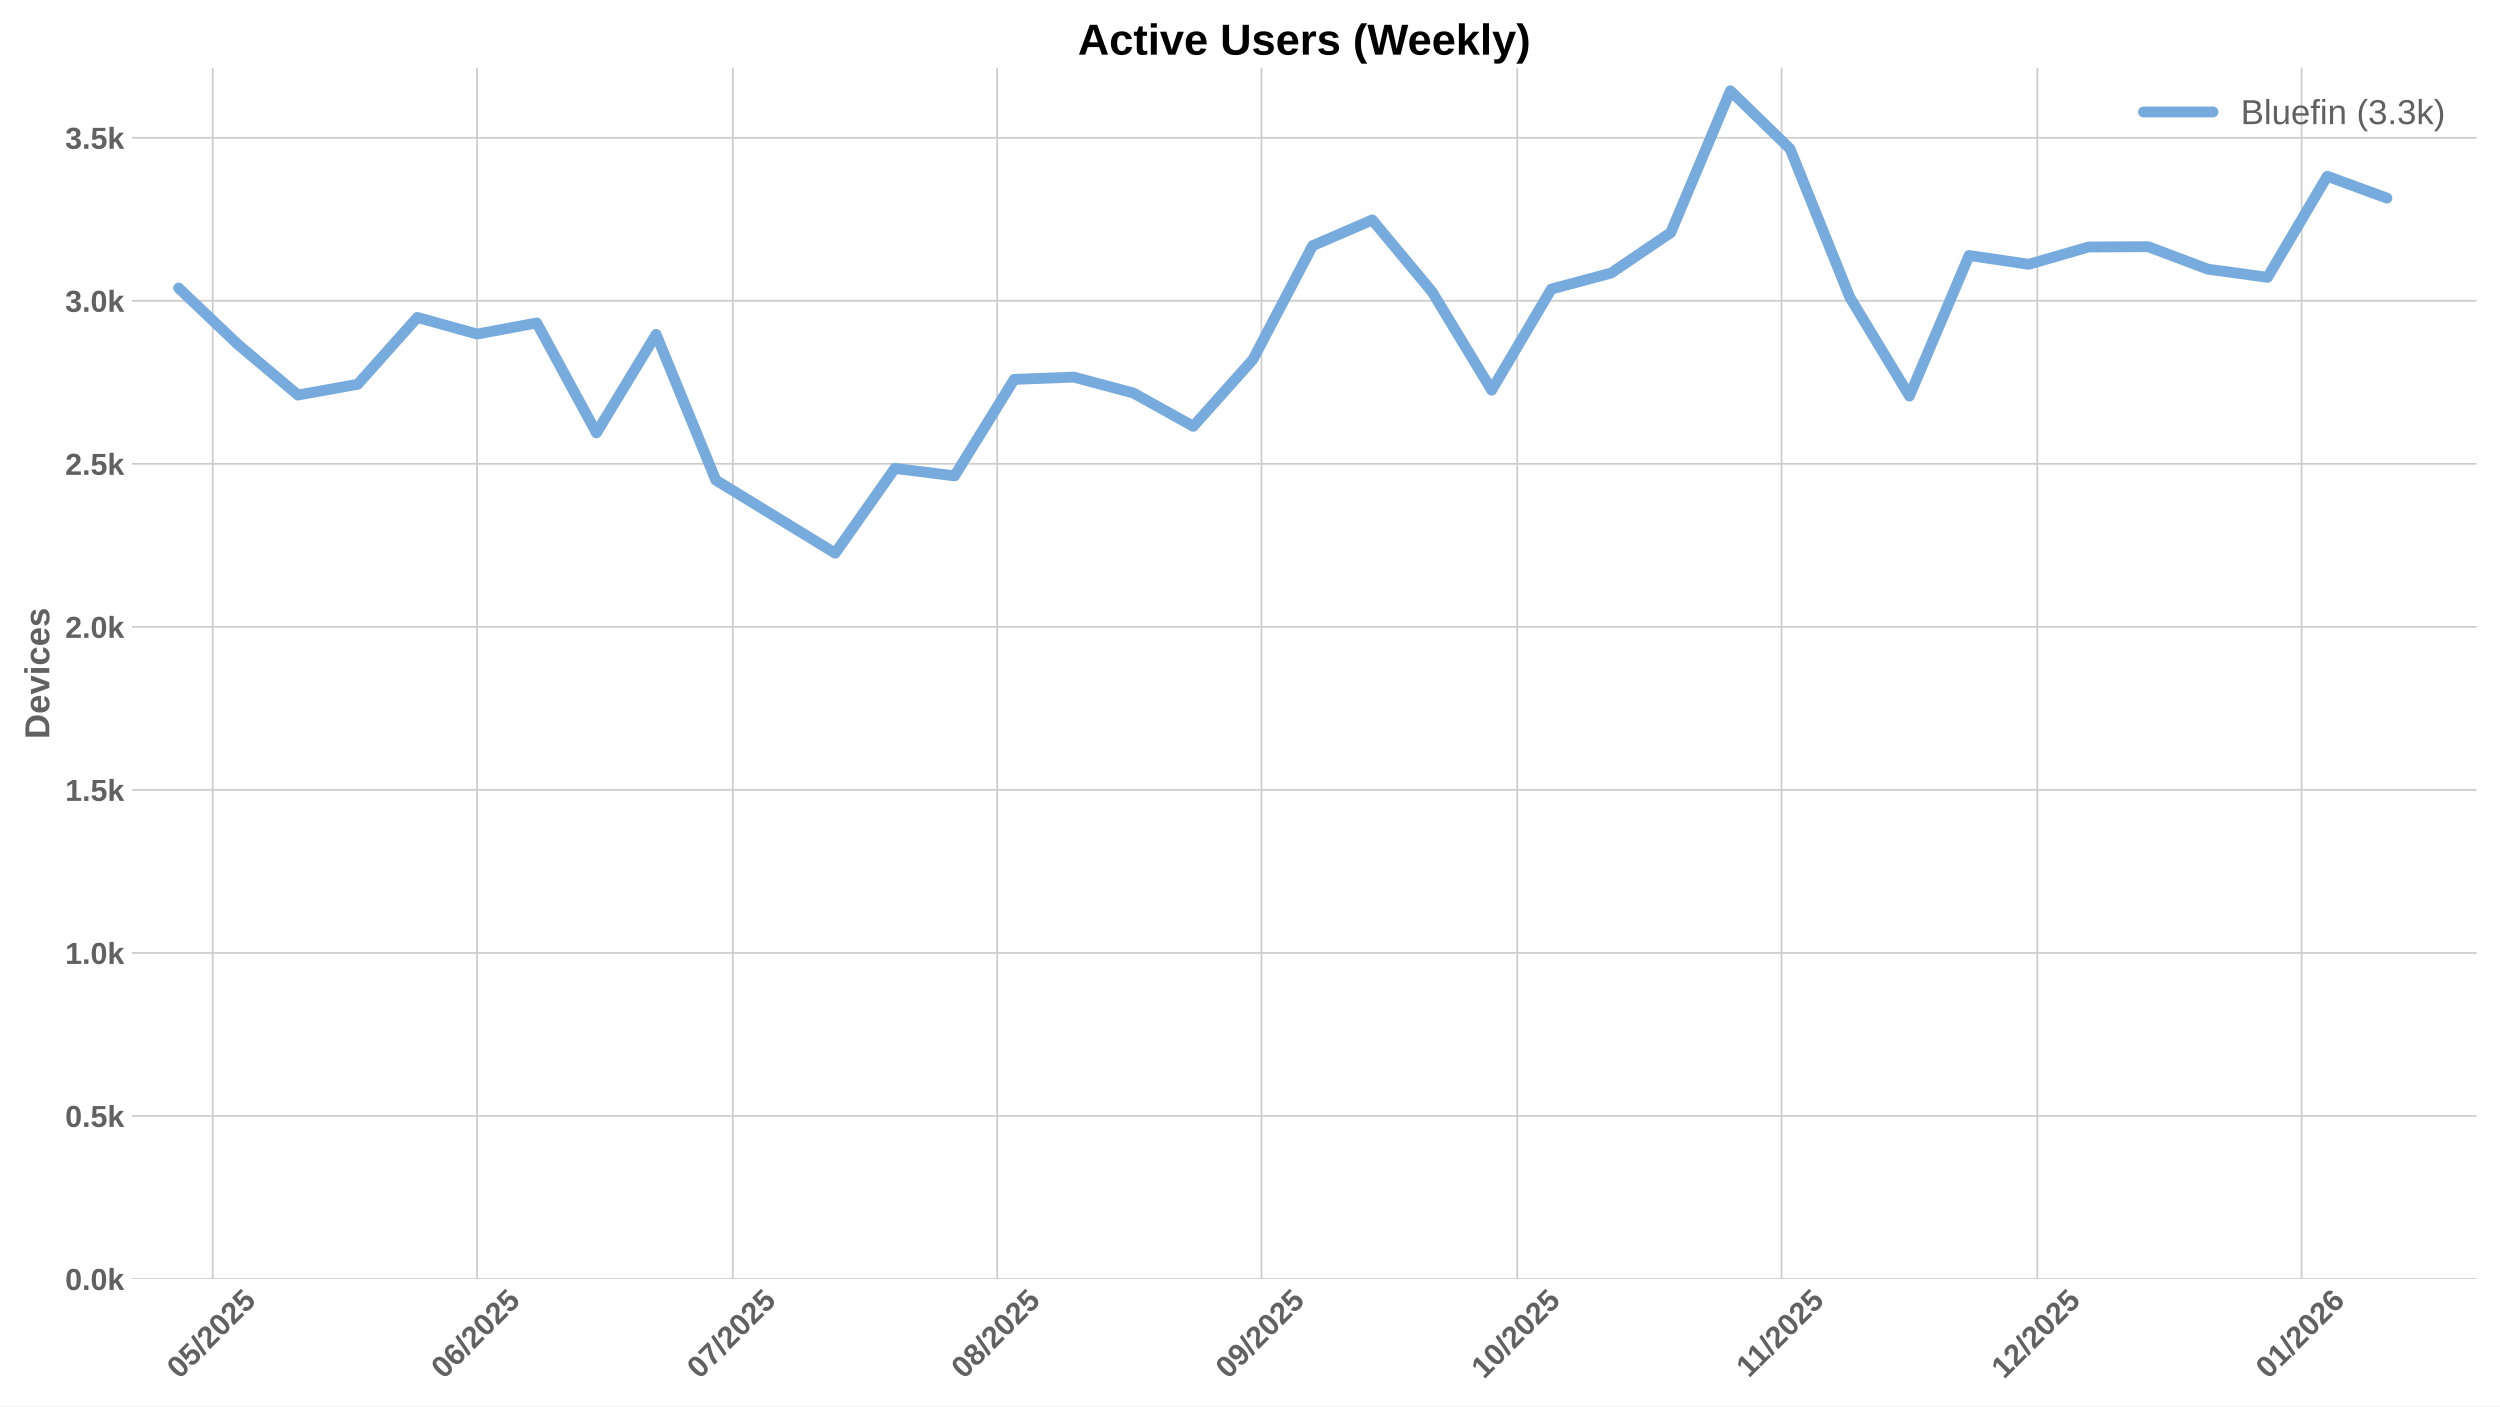
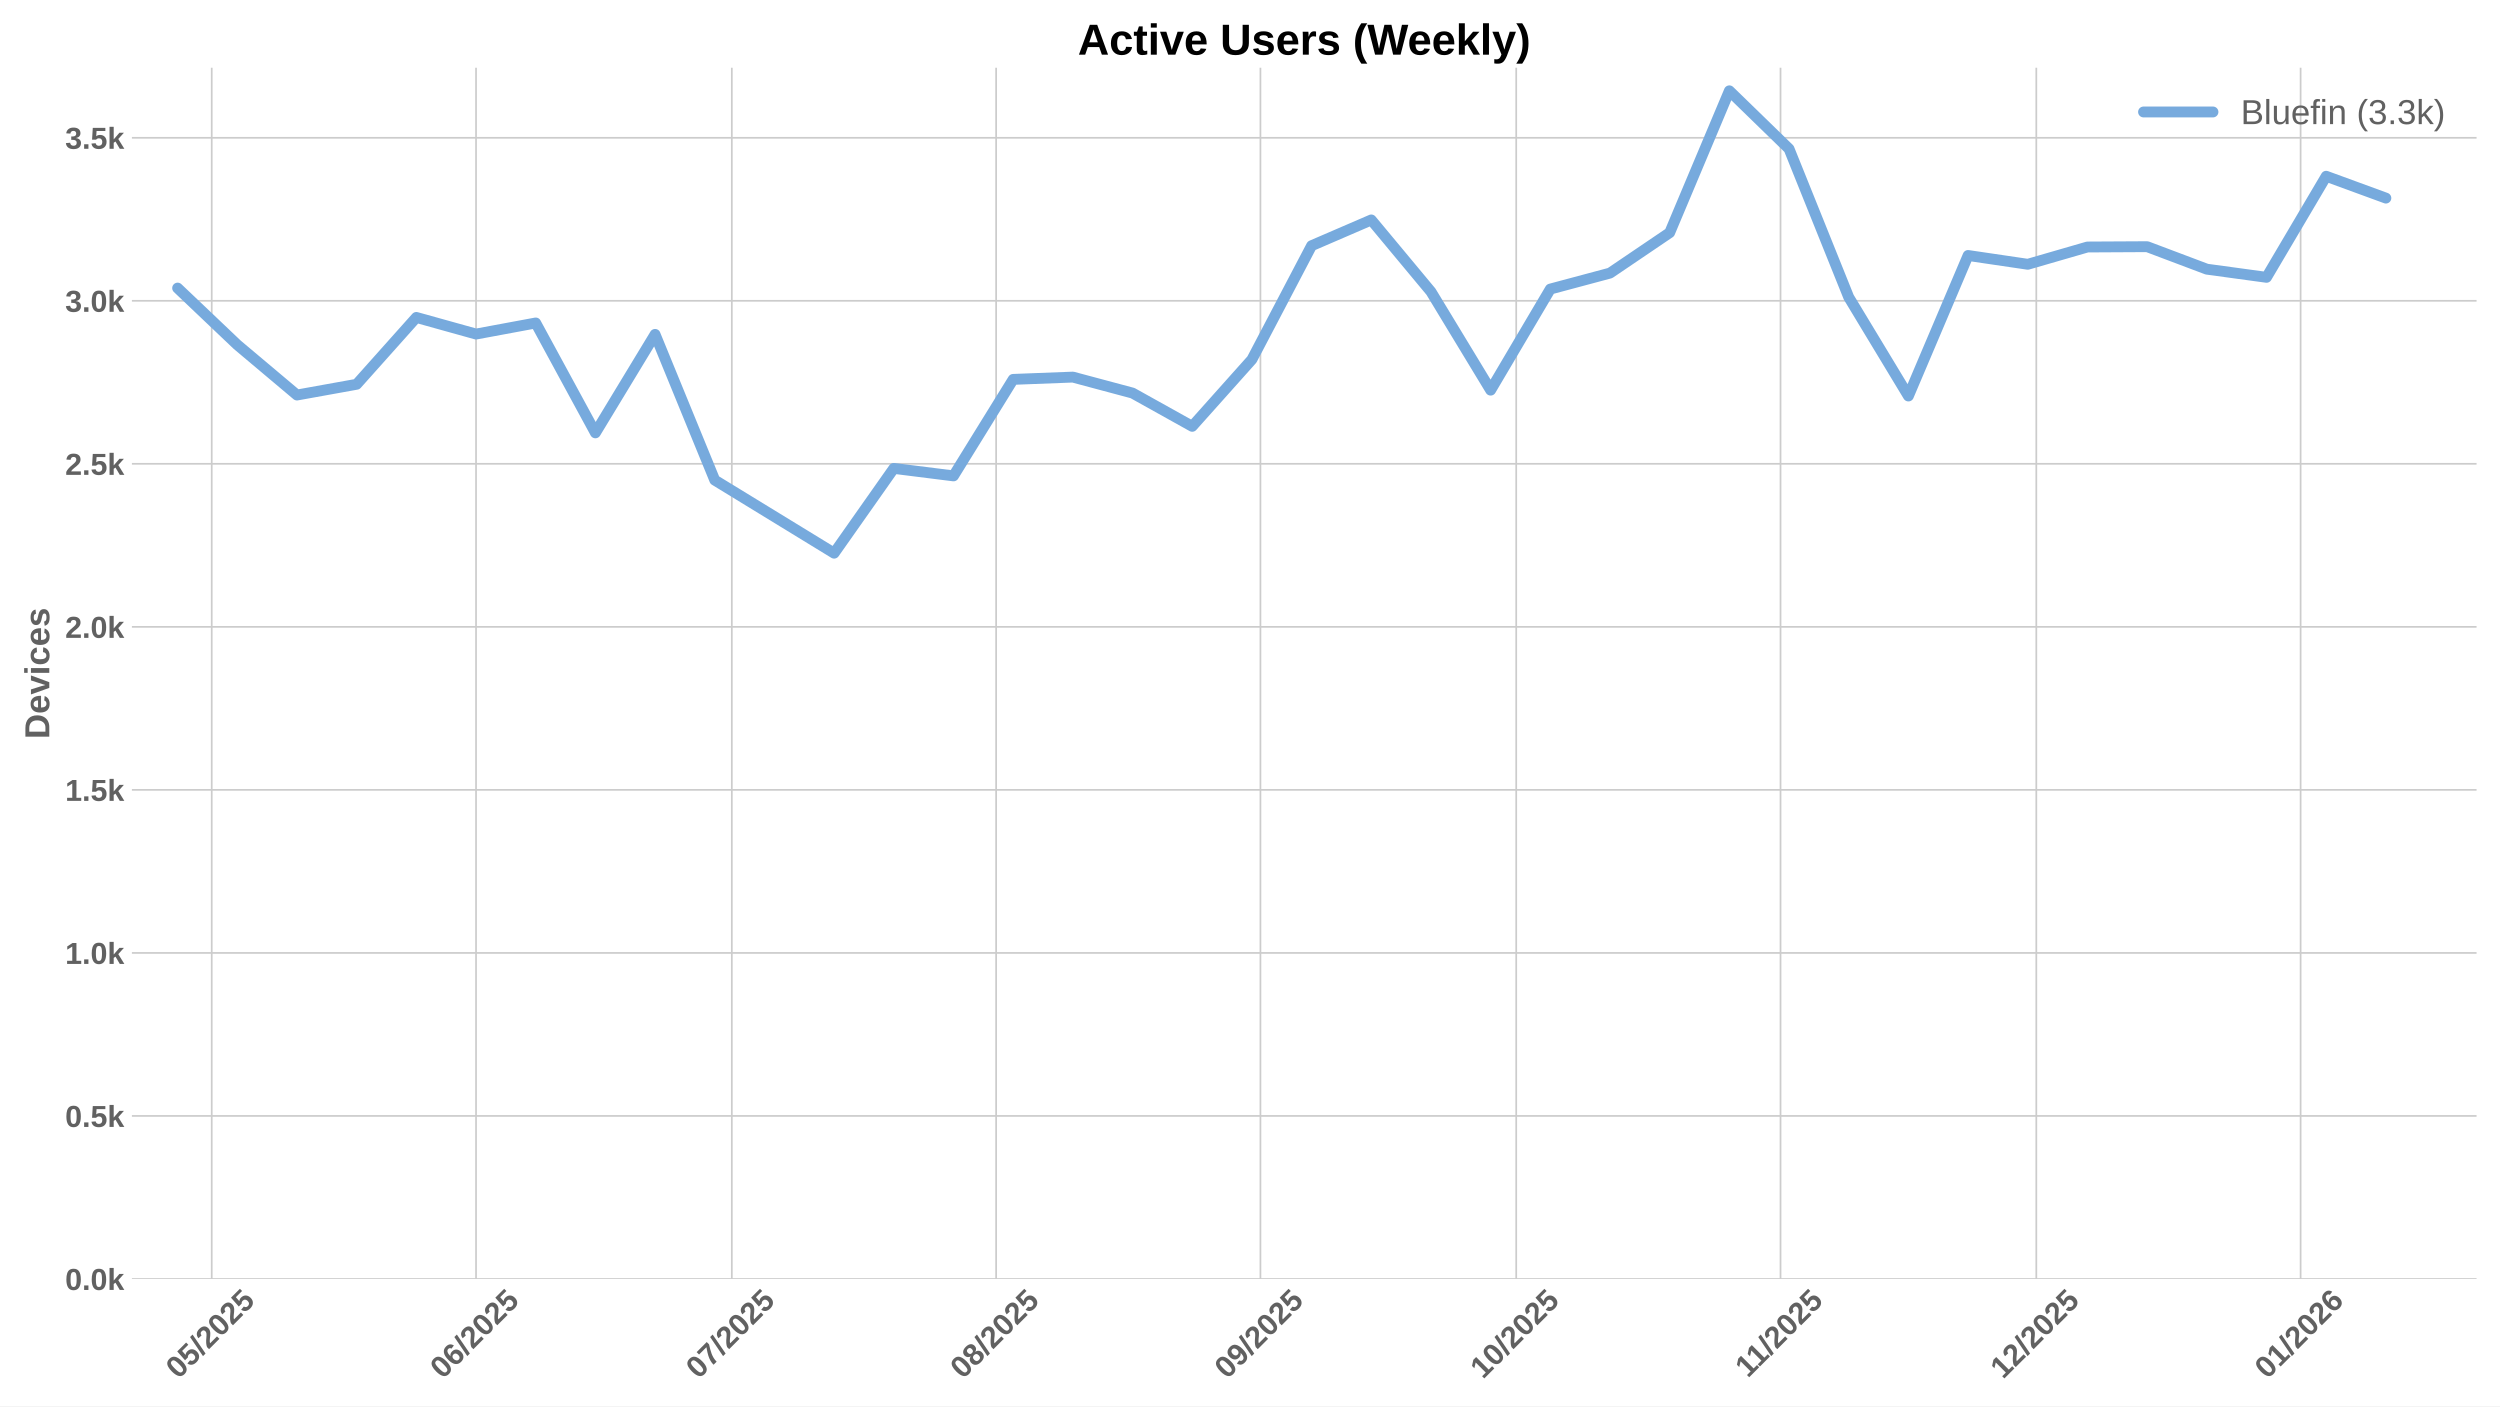
<svg xmlns="http://www.w3.org/2000/svg" xmlns:xlink="http://www.w3.org/1999/xlink" width="1152pt" height="648pt" viewBox="0 0 1152 648" version="1.1">
  <defs>
    <style type="text/css">*{stroke-linejoin: round; stroke-linecap: butt}</style>
  </defs>
  <g id="figure_1">
    <g id="patch_1">
      <path d="M 0 648  L 1152 648  L 1152 0  L 0 0  z " style="fill: #ffffff" />
    </g>
    <g id="axes_1">
      <g id="patch_2">
        <path d="M 60.78 589.343  L 1141.2 589.343  L 1141.2 31.2  L 60.78 31.2  z " style="fill: #ffffff" />
      </g>
      <g id="matplotlib.axis_1">
        <g id="xtick_1">
          <g id="line2d_1">
-             <path d="M 98.04 589.343  L 98.04 31.2  " clip-path="url(#p3695359154)" style="fill: none; stroke: #cccccc; stroke-width: 0.8; stroke-linecap: round" />
+             <path d="M 97.565 589.343  L 97.565 31.2  " clip-path="url(#pf0be843ddf)" style="fill: none; stroke: #cccccc; stroke-width: 0.8; stroke-linecap: round" />
          </g>
          <g id="line2d_2" />
          <g id="text_1">
-             <g style="fill: #616161" transform="translate(82.7099 635.7977) rotate(-45) scale(0.14 -0.14)">
+             <g style="fill: #616161" transform="translate(82.23457 635.7977) rotate(-45) scale(0.14 -0.14)">
              <defs>
                <path id="LiberationSans-Bold-30" d="M 3297 2203  Q 3297 1088 2914 512  Q 2531 -63 1766 -63  Q 253 -63 253 2203  Q 253 2994 418 3494  Q 584 3994 915 4231  Q 1247 4469 1791 4469  Q 2572 4469 2934 3903  Q 3297 3338 3297 2203  z M 2416 2203  Q 2416 2813 2356 3150  Q 2297 3488 2165 3634  Q 2034 3781 1784 3781  Q 1519 3781 1383 3632  Q 1247 3484 1189 3148  Q 1131 2813 1131 2203  Q 1131 1600 1192 1261  Q 1253 922 1386 775  Q 1519 628 1772 628  Q 2022 628 2158 783  Q 2294 938 2355 1278  Q 2416 1619 2416 2203  z " transform="scale(0.015625)" />
                <path id="LiberationSans-Bold-35" d="M 3381 1466  Q 3381 766 2945 351  Q 2509 -63 1750 -63  Q 1088 -63 689 235  Q 291 534 197 1100  L 1075 1172  Q 1144 891 1319 762  Q 1494 634 1759 634  Q 2088 634 2283 843  Q 2478 1053 2478 1447  Q 2478 1794 2293 2001  Q 2109 2209 1778 2209  Q 1413 2209 1181 1925  L 325 1925  L 478 4403  L 3125 4403  L 3125 3750  L 1275 3750  L 1203 2638  Q 1522 2919 2000 2919  Q 2628 2919 3004 2528  Q 3381 2138 3381 1466  z " transform="scale(0.015625)" />
                <path id="LiberationSans-Bold-2f" d="M 63 -128  L 972 4638  L 1716 4638  L 822 -128  L 63 -128  z " transform="scale(0.015625)" />
                <path id="LiberationSans-Bold-32" d="M 222 0  L 222 609  Q 394 988 711 1347  Q 1028 1706 1509 2097  Q 1972 2472 2158 2715  Q 2344 2959 2344 3194  Q 2344 3769 1766 3769  Q 1484 3769 1336 3617  Q 1188 3466 1144 3163  L 259 3213  Q 334 3825 717 4147  Q 1100 4469 1759 4469  Q 2472 4469 2853 4144  Q 3234 3819 3234 3231  Q 3234 2922 3112 2672  Q 2991 2422 2800 2211  Q 2609 2000 2376 1815  Q 2144 1631 1925 1456  Q 1706 1281 1526 1103  Q 1347 925 1259 722  L 3303 722  L 3303 0  L 222 0  z " transform="scale(0.015625)" />
              </defs>
              <use xlink:href="#LiberationSans-Bold-30" />
              <use xlink:href="#LiberationSans-Bold-35" transform="translate(55.61523 0)" />
              <use xlink:href="#LiberationSans-Bold-2f" transform="translate(111.2305 0)" />
              <use xlink:href="#LiberationSans-Bold-32" transform="translate(139.0137 0)" />
              <use xlink:href="#LiberationSans-Bold-30" transform="translate(194.6289 0)" />
              <use xlink:href="#LiberationSans-Bold-32" transform="translate(250.2441 0)" />
              <use xlink:href="#LiberationSans-Bold-35" transform="translate(305.8594 0)" />
            </g>
          </g>
        </g>
        <g id="xtick_2">
          <g id="line2d_3">
-             <path d="M 219.833 589.343  L 219.833 31.2  " clip-path="url(#p3695359154)" style="fill: none; stroke: #cccccc; stroke-width: 0.8; stroke-linecap: round" />
+             <path d="M 219.358 589.343  L 219.358 31.2  " clip-path="url(#pf0be843ddf)" style="fill: none; stroke: #cccccc; stroke-width: 0.8; stroke-linecap: round" />
          </g>
          <g id="line2d_4" />
          <g id="text_2">
-             <g style="fill: #616161" transform="translate(204.5027 635.7977) rotate(-45) scale(0.14 -0.14)">
+             <g style="fill: #616161" transform="translate(204.0274 635.7977) rotate(-45) scale(0.14 -0.14)">
              <defs>
                <path id="LiberationSans-Bold-36" d="M 3328 1441  Q 3328 738 2934 337  Q 2541 -63 1847 -63  Q 1069 -63 651 482  Q 234 1028 234 2100  Q 234 3278 657 3873  Q 1081 4469 1869 4469  Q 2428 4469 2751 4222  Q 3075 3975 3209 3456  L 2381 3341  Q 2263 3775 1850 3775  Q 1497 3775 1295 3422  Q 1094 3069 1094 2350  Q 1234 2584 1484 2709  Q 1734 2834 2050 2834  Q 2641 2834 2984 2459  Q 3328 2084 3328 1441  z M 2447 1416  Q 2447 1791 2273 1989  Q 2100 2188 1797 2188  Q 1506 2188 1331 2002  Q 1156 1816 1156 1509  Q 1156 1125 1339 873  Q 1522 622 1819 622  Q 2116 622 2281 833  Q 2447 1044 2447 1416  z " transform="scale(0.015625)" />
              </defs>
              <use xlink:href="#LiberationSans-Bold-30" />
              <use xlink:href="#LiberationSans-Bold-36" transform="translate(55.61523 0)" />
              <use xlink:href="#LiberationSans-Bold-2f" transform="translate(111.2305 0)" />
              <use xlink:href="#LiberationSans-Bold-32" transform="translate(139.0137 0)" />
              <use xlink:href="#LiberationSans-Bold-30" transform="translate(194.6289 0)" />
              <use xlink:href="#LiberationSans-Bold-32" transform="translate(250.2441 0)" />
              <use xlink:href="#LiberationSans-Bold-35" transform="translate(305.8594 0)" />
            </g>
          </g>
        </g>
        <g id="xtick_3">
          <g id="line2d_5">
-             <path d="M 337.697 589.343  L 337.697 31.2  " clip-path="url(#p3695359154)" style="fill: none; stroke: #cccccc; stroke-width: 0.8; stroke-linecap: round" />
+             <path d="M 337.222 589.343  L 337.222 31.2  " clip-path="url(#pf0be843ddf)" style="fill: none; stroke: #cccccc; stroke-width: 0.8; stroke-linecap: round" />
          </g>
          <g id="line2d_6" />
          <g id="text_3">
-             <g style="fill: #616161" transform="translate(322.3667 635.7977) rotate(-45) scale(0.14 -0.14)">
+             <g style="fill: #616161" transform="translate(321.8914 635.7977) rotate(-45) scale(0.14 -0.14)">
              <defs>
                <path id="LiberationSans-Bold-37" d="M 3278 3706  Q 2981 3238 2717 2797  Q 2453 2356 2256 1911  Q 2059 1466 1945 995  Q 1831 525 1831 0  L 916 0  Q 916 550 1059 1064  Q 1203 1578 1475 2111  Q 1747 2644 2463 3681  L 275 3681  L 275 4403  L 3278 4403  L 3278 3706  z " transform="scale(0.015625)" />
              </defs>
              <use xlink:href="#LiberationSans-Bold-30" />
              <use xlink:href="#LiberationSans-Bold-37" transform="translate(55.61523 0)" />
              <use xlink:href="#LiberationSans-Bold-2f" transform="translate(111.2305 0)" />
              <use xlink:href="#LiberationSans-Bold-32" transform="translate(139.0137 0)" />
              <use xlink:href="#LiberationSans-Bold-30" transform="translate(194.6289 0)" />
              <use xlink:href="#LiberationSans-Bold-32" transform="translate(250.2441 0)" />
              <use xlink:href="#LiberationSans-Bold-35" transform="translate(305.8594 0)" />
            </g>
          </g>
        </g>
        <g id="xtick_4">
          <g id="line2d_7">
-             <path d="M 459.49 589.343  L 459.49 31.2  " clip-path="url(#p3695359154)" style="fill: none; stroke: #cccccc; stroke-width: 0.8; stroke-linecap: round" />
+             <path d="M 459.014 589.343  L 459.014 31.2  " clip-path="url(#pf0be843ddf)" style="fill: none; stroke: #cccccc; stroke-width: 0.8; stroke-linecap: round" />
          </g>
          <g id="line2d_8" />
          <g id="text_4">
-             <g style="fill: #616161" transform="translate(444.1595 635.7977) rotate(-45) scale(0.14 -0.14)">
+             <g style="fill: #616161" transform="translate(443.6842 635.7977) rotate(-45) scale(0.14 -0.14)">
              <defs>
                <path id="LiberationSans-Bold-38" d="M 3363 1241  Q 3363 622 2953 279  Q 2544 -63 1784 -63  Q 1031 -63 617 278  Q 203 619 203 1234  Q 203 1656 447 1945  Q 691 2234 1100 2303  L 1100 2316  Q 744 2394 525 2669  Q 306 2944 306 3303  Q 306 3844 689 4156  Q 1072 4469 1772 4469  Q 2488 4469 2870 4164  Q 3253 3859 3253 3297  Q 3253 2938 3036 2666  Q 2819 2394 2453 2322  L 2453 2309  Q 2878 2241 3120 1961  Q 3363 1681 3363 1241  z M 2350 3250  Q 2350 3563 2206 3708  Q 2063 3853 1772 3853  Q 1203 3853 1203 3250  Q 1203 2619 1778 2619  Q 2066 2619 2208 2766  Q 2350 2913 2350 3250  z M 2453 1313  Q 2453 2003 1766 2003  Q 1447 2003 1276 1822  Q 1106 1641 1106 1300  Q 1106 913 1275 734  Q 1444 556 1791 556  Q 2131 556 2292 734  Q 2453 913 2453 1313  z " transform="scale(0.015625)" />
              </defs>
              <use xlink:href="#LiberationSans-Bold-30" />
              <use xlink:href="#LiberationSans-Bold-38" transform="translate(55.61523 0)" />
              <use xlink:href="#LiberationSans-Bold-2f" transform="translate(111.2305 0)" />
              <use xlink:href="#LiberationSans-Bold-32" transform="translate(139.0137 0)" />
              <use xlink:href="#LiberationSans-Bold-30" transform="translate(194.6289 0)" />
              <use xlink:href="#LiberationSans-Bold-32" transform="translate(250.2441 0)" />
              <use xlink:href="#LiberationSans-Bold-35" transform="translate(305.8594 0)" />
            </g>
          </g>
        </g>
        <g id="xtick_5">
          <g id="line2d_9">
-             <path d="M 581.283 589.343  L 581.283 31.2  " clip-path="url(#p3695359154)" style="fill: none; stroke: #cccccc; stroke-width: 0.8; stroke-linecap: round" />
+             <path d="M 580.807 589.343  L 580.807 31.2  " clip-path="url(#pf0be843ddf)" style="fill: none; stroke: #cccccc; stroke-width: 0.8; stroke-linecap: round" />
          </g>
          <g id="line2d_10" />
          <g id="text_5">
-             <g style="fill: #616161" transform="translate(565.9523 635.7977) rotate(-45) scale(0.14 -0.14)">
+             <g style="fill: #616161" transform="translate(565.477 635.7977) rotate(-45) scale(0.14 -0.14)">
              <defs>
                <path id="LiberationSans-Bold-39" d="M 3322 2272  Q 3322 1100 2894 518  Q 2466 -63 1678 -63  Q 1097 -63 767 185  Q 438 434 300 972  L 1125 1088  Q 1247 628 1688 628  Q 2056 628 2254 981  Q 2453 1334 2459 2028  Q 2341 1794 2070 1661  Q 1800 1528 1488 1528  Q 906 1528 564 1923  Q 222 2319 222 2994  Q 222 3688 623 4078  Q 1025 4469 1759 4469  Q 2550 4469 2936 3920  Q 3322 3372 3322 2272  z M 2394 2888  Q 2394 3297 2214 3539  Q 2034 3781 1738 3781  Q 1447 3781 1280 3570  Q 1113 3359 1113 2988  Q 1113 2622 1278 2401  Q 1444 2181 1741 2181  Q 2022 2181 2208 2373  Q 2394 2566 2394 2888  z " transform="scale(0.015625)" />
              </defs>
              <use xlink:href="#LiberationSans-Bold-30" />
              <use xlink:href="#LiberationSans-Bold-39" transform="translate(55.61523 0)" />
              <use xlink:href="#LiberationSans-Bold-2f" transform="translate(111.2305 0)" />
              <use xlink:href="#LiberationSans-Bold-32" transform="translate(139.0137 0)" />
              <use xlink:href="#LiberationSans-Bold-30" transform="translate(194.6289 0)" />
              <use xlink:href="#LiberationSans-Bold-32" transform="translate(250.2441 0)" />
              <use xlink:href="#LiberationSans-Bold-35" transform="translate(305.8594 0)" />
            </g>
          </g>
        </g>
        <g id="xtick_6">
          <g id="line2d_11">
-             <path d="M 699.147 589.343  L 699.147 31.2  " clip-path="url(#p3695359154)" style="fill: none; stroke: #cccccc; stroke-width: 0.8; stroke-linecap: round" />
+             <path d="M 698.671 589.343  L 698.671 31.2  " clip-path="url(#pf0be843ddf)" style="fill: none; stroke: #cccccc; stroke-width: 0.8; stroke-linecap: round" />
          </g>
          <g id="line2d_12" />
          <g id="text_6">
-             <g style="fill: #616161" transform="translate(683.8163 635.7977) rotate(-45) scale(0.14 -0.14)">
+             <g style="fill: #616161" transform="translate(683.341 635.7977) rotate(-45) scale(0.14 -0.14)">
              <defs>
                <path id="LiberationSans-Bold-31" d="M 403 0  L 403 653  L 1494 653  L 1494 3656  L 438 2997  L 438 3688  L 1541 4403  L 2372 4403  L 2372 653  L 3381 653  L 3381 0  L 403 0  z " transform="scale(0.015625)" />
              </defs>
              <use xlink:href="#LiberationSans-Bold-31" />
              <use xlink:href="#LiberationSans-Bold-30" transform="translate(55.61523 0)" />
              <use xlink:href="#LiberationSans-Bold-2f" transform="translate(111.2305 0)" />
              <use xlink:href="#LiberationSans-Bold-32" transform="translate(139.0137 0)" />
              <use xlink:href="#LiberationSans-Bold-30" transform="translate(194.6289 0)" />
              <use xlink:href="#LiberationSans-Bold-32" transform="translate(250.2441 0)" />
              <use xlink:href="#LiberationSans-Bold-35" transform="translate(305.8594 0)" />
            </g>
          </g>
        </g>
        <g id="xtick_7">
          <g id="line2d_13">
-             <path d="M 820.939 589.343  L 820.939 31.2  " clip-path="url(#p3695359154)" style="fill: none; stroke: #cccccc; stroke-width: 0.8; stroke-linecap: round" />
+             <path d="M 820.464 589.343  L 820.464 31.2  " clip-path="url(#pf0be843ddf)" style="fill: none; stroke: #cccccc; stroke-width: 0.8; stroke-linecap: round" />
          </g>
          <g id="line2d_14" />
          <g id="text_7">
-             <g style="fill: #616161" transform="translate(805.8813 635.2532) rotate(-45) scale(0.14 -0.14)">
+             <g style="fill: #616161" transform="translate(805.406 635.2532) rotate(-45) scale(0.14 -0.14)">
              <use xlink:href="#LiberationSans-Bold-31" />
              <use xlink:href="#LiberationSans-Bold-31" transform="translate(50.11523 0)" />
              <use xlink:href="#LiberationSans-Bold-2f" transform="translate(105.7305 0)" />
              <use xlink:href="#LiberationSans-Bold-32" transform="translate(133.5137 0)" />
              <use xlink:href="#LiberationSans-Bold-30" transform="translate(189.1289 0)" />
              <use xlink:href="#LiberationSans-Bold-32" transform="translate(244.7441 0)" />
              <use xlink:href="#LiberationSans-Bold-35" transform="translate(300.3594 0)" />
            </g>
          </g>
        </g>
        <g id="xtick_8">
          <g id="line2d_15">
-             <path d="M 938.803 589.343  L 938.803 31.2  " clip-path="url(#p3695359154)" style="fill: none; stroke: #cccccc; stroke-width: 0.8; stroke-linecap: round" />
+             <path d="M 938.328 589.343  L 938.328 31.2  " clip-path="url(#pf0be843ddf)" style="fill: none; stroke: #cccccc; stroke-width: 0.8; stroke-linecap: round" />
          </g>
          <g id="line2d_16" />
          <g id="text_8">
-             <g style="fill: #616161" transform="translate(923.4731 635.7977) rotate(-45) scale(0.14 -0.14)">
+             <g style="fill: #616161" transform="translate(922.9978 635.7977) rotate(-45) scale(0.14 -0.14)">
              <use xlink:href="#LiberationSans-Bold-31" />
              <use xlink:href="#LiberationSans-Bold-32" transform="translate(55.61523 0)" />
              <use xlink:href="#LiberationSans-Bold-2f" transform="translate(111.2305 0)" />
              <use xlink:href="#LiberationSans-Bold-32" transform="translate(139.0137 0)" />
              <use xlink:href="#LiberationSans-Bold-30" transform="translate(194.6289 0)" />
              <use xlink:href="#LiberationSans-Bold-32" transform="translate(250.2441 0)" />
              <use xlink:href="#LiberationSans-Bold-35" transform="translate(305.8594 0)" />
            </g>
          </g>
        </g>
        <g id="xtick_9">
          <g id="line2d_17">
-             <path d="M 1060.596 589.343  L 1060.596 31.2  " clip-path="url(#p3695359154)" style="fill: none; stroke: #cccccc; stroke-width: 0.8; stroke-linecap: round" />
+             <path d="M 1060.121 589.343  L 1060.121 31.2  " clip-path="url(#pf0be843ddf)" style="fill: none; stroke: #cccccc; stroke-width: 0.8; stroke-linecap: round" />
          </g>
          <g id="line2d_18" />
          <g id="text_9">
-             <g style="fill: #616161" transform="translate(1045.266 635.7977) rotate(-45) scale(0.14 -0.14)">
+             <g style="fill: #616161" transform="translate(1044.791 635.7977) rotate(-45) scale(0.14 -0.14)">
              <use xlink:href="#LiberationSans-Bold-30" />
              <use xlink:href="#LiberationSans-Bold-31" transform="translate(55.61523 0)" />
              <use xlink:href="#LiberationSans-Bold-2f" transform="translate(111.2305 0)" />
              <use xlink:href="#LiberationSans-Bold-32" transform="translate(139.0137 0)" />
              <use xlink:href="#LiberationSans-Bold-30" transform="translate(194.6289 0)" />
              <use xlink:href="#LiberationSans-Bold-32" transform="translate(250.2441 0)" />
              <use xlink:href="#LiberationSans-Bold-36" transform="translate(305.8594 0)" />
            </g>
          </g>
        </g>
      </g>
      <g id="matplotlib.axis_2">
        <g id="ytick_1">
          <g id="line2d_19">
-             <path d="M 60.78 589.343  L 1141.2 589.343  " clip-path="url(#p3695359154)" style="fill: none; stroke: #cccccc; stroke-width: 0.8; stroke-linecap: round" />
+             <path d="M 60.78 589.343  L 1141.2 589.343  " clip-path="url(#pf0be843ddf)" style="fill: none; stroke: #cccccc; stroke-width: 0.8; stroke-linecap: round" />
          </g>
          <g id="line2d_20" />
          <g id="text_10">
            <g style="fill: #616161" transform="translate(30.03469 594.416) scale(0.14 -0.14)">
              <defs>
                <path id="LiberationSans-Bold-2e" d="M 434 0  L 434 953  L 1338 953  L 1338 0  L 434 0  z " transform="scale(0.015625)" />
                <path id="LiberationSans-Bold-6b" d="M 2606 0  L 1703 1531  L 1325 1269  L 1325 0  L 447 0  L 447 4638  L 1325 4638  L 1325 1981  L 2531 3381  L 3475 3381  L 2288 2063  L 3566 0  L 2606 0  z " transform="scale(0.015625)" />
              </defs>
              <use xlink:href="#LiberationSans-Bold-30" />
              <use xlink:href="#LiberationSans-Bold-2e" transform="translate(55.61523 0)" />
              <use xlink:href="#LiberationSans-Bold-30" transform="translate(83.39844 0)" />
              <use xlink:href="#LiberationSans-Bold-6b" transform="translate(139.0137 0)" />
            </g>
          </g>
        </g>
        <g id="ytick_2">
          <g id="line2d_21">
-             <path d="M 60.78 514.221  L 1141.2 514.221  " clip-path="url(#p3695359154)" style="fill: none; stroke: #cccccc; stroke-width: 0.8; stroke-linecap: round" />
+             <path d="M 60.78 514.221  L 1141.2 514.221  " clip-path="url(#pf0be843ddf)" style="fill: none; stroke: #cccccc; stroke-width: 0.8; stroke-linecap: round" />
          </g>
          <g id="line2d_22" />
          <g id="text_11">
            <g style="fill: #616161" transform="translate(30.03469 519.2938) scale(0.14 -0.14)">
              <use xlink:href="#LiberationSans-Bold-30" />
              <use xlink:href="#LiberationSans-Bold-2e" transform="translate(55.61523 0)" />
              <use xlink:href="#LiberationSans-Bold-35" transform="translate(83.39844 0)" />
              <use xlink:href="#LiberationSans-Bold-6b" transform="translate(139.0137 0)" />
            </g>
          </g>
        </g>
        <g id="ytick_3">
          <g id="line2d_23">
-             <path d="M 60.78 439.099  L 1141.2 439.099  " clip-path="url(#p3695359154)" style="fill: none; stroke: #cccccc; stroke-width: 0.8; stroke-linecap: round" />
+             <path d="M 60.78 439.099  L 1141.2 439.099  " clip-path="url(#pf0be843ddf)" style="fill: none; stroke: #cccccc; stroke-width: 0.8; stroke-linecap: round" />
          </g>
          <g id="line2d_24" />
          <g id="text_12">
            <g style="fill: #616161" transform="translate(30.03469 444.1715) scale(0.14 -0.14)">
              <use xlink:href="#LiberationSans-Bold-31" />
              <use xlink:href="#LiberationSans-Bold-2e" transform="translate(55.61523 0)" />
              <use xlink:href="#LiberationSans-Bold-30" transform="translate(83.39844 0)" />
              <use xlink:href="#LiberationSans-Bold-6b" transform="translate(139.0137 0)" />
            </g>
          </g>
        </g>
        <g id="ytick_4">
          <g id="line2d_25">
-             <path d="M 60.78 363.976  L 1141.2 363.976  " clip-path="url(#p3695359154)" style="fill: none; stroke: #cccccc; stroke-width: 0.8; stroke-linecap: round" />
+             <path d="M 60.78 363.976  L 1141.2 363.976  " clip-path="url(#pf0be843ddf)" style="fill: none; stroke: #cccccc; stroke-width: 0.8; stroke-linecap: round" />
          </g>
          <g id="line2d_26" />
          <g id="text_13">
            <g style="fill: #616161" transform="translate(30.03469 369.0493) scale(0.14 -0.14)">
              <use xlink:href="#LiberationSans-Bold-31" />
              <use xlink:href="#LiberationSans-Bold-2e" transform="translate(55.61523 0)" />
              <use xlink:href="#LiberationSans-Bold-35" transform="translate(83.39844 0)" />
              <use xlink:href="#LiberationSans-Bold-6b" transform="translate(139.0137 0)" />
            </g>
          </g>
        </g>
        <g id="ytick_5">
          <g id="line2d_27">
-             <path d="M 60.78 288.854  L 1141.2 288.854  " clip-path="url(#p3695359154)" style="fill: none; stroke: #cccccc; stroke-width: 0.8; stroke-linecap: round" />
+             <path d="M 60.78 288.854  L 1141.2 288.854  " clip-path="url(#pf0be843ddf)" style="fill: none; stroke: #cccccc; stroke-width: 0.8; stroke-linecap: round" />
          </g>
          <g id="line2d_28" />
          <g id="text_14">
            <g style="fill: #616161" transform="translate(30.03469 293.9271) scale(0.14 -0.14)">
              <use xlink:href="#LiberationSans-Bold-32" />
              <use xlink:href="#LiberationSans-Bold-2e" transform="translate(55.61523 0)" />
              <use xlink:href="#LiberationSans-Bold-30" transform="translate(83.39844 0)" />
              <use xlink:href="#LiberationSans-Bold-6b" transform="translate(139.0137 0)" />
            </g>
          </g>
        </g>
        <g id="ytick_6">
          <g id="line2d_29">
-             <path d="M 60.78 213.732  L 1141.2 213.732  " clip-path="url(#p3695359154)" style="fill: none; stroke: #cccccc; stroke-width: 0.8; stroke-linecap: round" />
+             <path d="M 60.78 213.732  L 1141.2 213.732  " clip-path="url(#pf0be843ddf)" style="fill: none; stroke: #cccccc; stroke-width: 0.8; stroke-linecap: round" />
          </g>
          <g id="line2d_30" />
          <g id="text_15">
            <g style="fill: #616161" transform="translate(30.03469 218.8048) scale(0.14 -0.14)">
              <use xlink:href="#LiberationSans-Bold-32" />
              <use xlink:href="#LiberationSans-Bold-2e" transform="translate(55.61523 0)" />
              <use xlink:href="#LiberationSans-Bold-35" transform="translate(83.39844 0)" />
              <use xlink:href="#LiberationSans-Bold-6b" transform="translate(139.0137 0)" />
            </g>
          </g>
        </g>
        <g id="ytick_7">
          <g id="line2d_31">
-             <path d="M 60.78 138.61  L 1141.2 138.61  " clip-path="url(#p3695359154)" style="fill: none; stroke: #cccccc; stroke-width: 0.8; stroke-linecap: round" />
+             <path d="M 60.78 138.61  L 1141.2 138.61  " clip-path="url(#pf0be843ddf)" style="fill: none; stroke: #cccccc; stroke-width: 0.8; stroke-linecap: round" />
          </g>
          <g id="line2d_32" />
          <g id="text_16">
            <g style="fill: #616161" transform="translate(30.03469 143.6826) scale(0.14 -0.14)">
              <defs>
                <path id="LiberationSans-Bold-33" d="M 3328 1222  Q 3328 603 2922 265  Q 2516 -72 1766 -72  Q 1056 -72 637 254  Q 219 581 147 1197  L 1041 1275  Q 1125 641 1763 641  Q 2078 641 2253 797  Q 2428 953 2428 1275  Q 2428 1569 2215 1725  Q 2003 1881 1584 1881  L 1278 1881  L 1278 2591  L 1566 2591  Q 1944 2591 2134 2745  Q 2325 2900 2325 3188  Q 2325 3459 2173 3614  Q 2022 3769 1731 3769  Q 1459 3769 1292 3619  Q 1125 3469 1100 3194  L 222 3256  Q 291 3825 694 4147  Q 1097 4469 1747 4469  Q 2438 4469 2827 4158  Q 3216 3847 3216 3297  Q 3216 2884 2973 2618  Q 2731 2353 2275 2266  L 2275 2253  Q 2781 2194 3054 1920  Q 3328 1647 3328 1222  z " transform="scale(0.015625)" />
              </defs>
              <use xlink:href="#LiberationSans-Bold-33" />
              <use xlink:href="#LiberationSans-Bold-2e" transform="translate(55.61523 0)" />
              <use xlink:href="#LiberationSans-Bold-30" transform="translate(83.39844 0)" />
              <use xlink:href="#LiberationSans-Bold-6b" transform="translate(139.0137 0)" />
            </g>
          </g>
        </g>
        <g id="ytick_8">
          <g id="line2d_33">
-             <path d="M 60.78 63.488  L 1141.2 63.488  " clip-path="url(#p3695359154)" style="fill: none; stroke: #cccccc; stroke-width: 0.8; stroke-linecap: round" />
+             <path d="M 60.78 63.488  L 1141.2 63.488  " clip-path="url(#pf0be843ddf)" style="fill: none; stroke: #cccccc; stroke-width: 0.8; stroke-linecap: round" />
          </g>
          <g id="line2d_34" />
          <g id="text_17">
            <g style="fill: #616161" transform="translate(30.03469 68.56035) scale(0.14 -0.14)">
              <use xlink:href="#LiberationSans-Bold-33" />
              <use xlink:href="#LiberationSans-Bold-2e" transform="translate(55.61523 0)" />
              <use xlink:href="#LiberationSans-Bold-35" transform="translate(83.39844 0)" />
              <use xlink:href="#LiberationSans-Bold-6b" transform="translate(139.0137 0)" />
            </g>
          </g>
        </g>
        <g id="text_18">
          <g style="fill: #616161" transform="translate(22.71469 340.5153) rotate(-90) scale(0.16 -0.16)">
            <defs>
              <path id="LiberationSans-Bold-44" d="M 4353 2234  Q 4353 1553 4086 1045  Q 3819 538 3330 269  Q 2841 0 2209 0  L 428 0  L 428 4403  L 2022 4403  Q 3134 4403 3743 3842  Q 4353 3281 4353 2234  z M 3425 2234  Q 3425 2944 3056 3317  Q 2688 3691 2003 3691  L 1350 3691  L 1350 713  L 2131 713  Q 2725 713 3075 1122  Q 3425 1531 3425 2234  z " transform="scale(0.015625)" />
              <path id="LiberationSans-Bold-65" d="M 1831 -63  Q 1069 -63 659 389  Q 250 841 250 1706  Q 250 2544 665 2994  Q 1081 3444 1844 3444  Q 2572 3444 2956 2961  Q 3341 2478 3341 1547  L 3341 1522  L 1172 1522  Q 1172 1028 1355 776  Q 1538 525 1875 525  Q 2341 525 2463 928  L 3291 856  Q 2931 -63 1831 -63  z M 1831 2891  Q 1522 2891 1355 2675  Q 1188 2459 1178 2072  L 2491 2072  Q 2466 2481 2294 2686  Q 2122 2891 1831 2891  z " transform="scale(0.015625)" />
              <path id="LiberationSans-Bold-76" d="M 2284 0  L 1234 0  L 25 3381  L 953 3381  L 1544 1491  Q 1591 1334 1766 709  Q 1797 838 1894 1159  Q 1991 1481 2613 3381  L 3531 3381  L 2284 0  z " transform="scale(0.015625)" />
              <path id="LiberationSans-Bold-69" d="M 447 3991  L 447 4638  L 1325 4638  L 1325 3991  L 447 3991  z M 447 0  L 447 3381  L 1325 3381  L 1325 0  L 447 0  z " transform="scale(0.015625)" />
              <path id="LiberationSans-Bold-63" d="M 1856 -63  Q 1088 -63 669 395  Q 250 853 250 1672  Q 250 2509 672 2976  Q 1094 3444 1869 3444  Q 2466 3444 2856 3144  Q 3247 2844 3347 2316  L 2463 2272  Q 2425 2531 2275 2686  Q 2125 2841 1850 2841  Q 1172 2841 1172 1706  Q 1172 538 1863 538  Q 2113 538 2281 695  Q 2450 853 2491 1166  L 3372 1125  Q 3325 778 3123 506  Q 2922 234 2594 85  Q 2266 -63 1856 -63  z " transform="scale(0.015625)" />
              <path id="LiberationSans-Bold-73" d="M 3297 988  Q 3297 497 2895 217  Q 2494 -63 1784 -63  Q 1088 -63 717 157  Q 347 378 225 844  L 997 959  Q 1063 719 1223 619  Q 1384 519 1784 519  Q 2153 519 2322 612  Q 2491 706 2491 906  Q 2491 1069 2355 1164  Q 2219 1259 1894 1325  Q 1150 1472 890 1598  Q 631 1725 495 1926  Q 359 2128 359 2422  Q 359 2906 732 3176  Q 1106 3447 1791 3447  Q 2394 3447 2761 3212  Q 3128 2978 3219 2534  L 2441 2453  Q 2403 2659 2256 2761  Q 2109 2863 1791 2863  Q 1478 2863 1322 2783  Q 1166 2703 1166 2516  Q 1166 2369 1286 2283  Q 1406 2197 1691 2141  Q 2088 2059 2395 1973  Q 2703 1888 2889 1769  Q 3075 1650 3186 1464  Q 3297 1278 3297 988  z " transform="scale(0.015625)" />
            </defs>
            <use xlink:href="#LiberationSans-Bold-44" />
            <use xlink:href="#LiberationSans-Bold-65" transform="translate(72.2168 0)" />
            <use xlink:href="#LiberationSans-Bold-76" transform="translate(127.832 0)" />
            <use xlink:href="#LiberationSans-Bold-69" transform="translate(183.4473 0)" />
            <use xlink:href="#LiberationSans-Bold-63" transform="translate(211.2305 0)" />
            <use xlink:href="#LiberationSans-Bold-65" transform="translate(266.8457 0)" />
            <use xlink:href="#LiberationSans-Bold-73" transform="translate(322.4609 0)" />
          </g>
        </g>
      </g>
      <g id="line2d_35">
-         <path d="M 82.325 132.75  L 109.827 158.893  L 137.328 182.03  L 164.83 177.072  L 192.331 146.272  L 219.833 153.935  L 247.335 148.826  L 274.836 199.459  L 302.338 154.085  L 329.839 221.244  L 384.843 254.899  L 412.344 215.835  L 439.846 219.291  L 467.347 174.819  L 494.849 173.767  L 522.351 181.129  L 549.852 196.454  L 577.354 165.654  L 604.855 113.218  L 632.357 101.349  L 659.859 134.403  L 687.36 179.777  L 714.862 133.201  L 742.363 125.839  L 769.865 107.209  L 797.367 41.852  L 824.868 68.596  L 852.37 136.957  L 879.871 182.481  L 907.373 117.726  L 934.875 121.782  L 962.376 113.819  L 989.878 113.669  L 1017.379 124.036  L 1044.881 127.792  L 1072.383 81.216  L 1099.884 91.283  " clip-path="url(#p3695359154)" style="fill: none; stroke: #77aadd; stroke-width: 5; stroke-linecap: round" />
+         <path d="M 81.85 132.75  L 109.351 158.893  L 136.853 182.03  L 164.354 177.072  L 191.856 146.272  L 219.358 153.935  L 246.859 148.826  L 274.361 199.459  L 301.862 154.085  L 329.364 221.244  L 384.367 254.899  L 411.869 215.835  L 439.37 219.291  L 466.872 174.819  L 494.374 173.767  L 521.875 181.129  L 549.377 196.454  L 576.878 165.654  L 604.38 113.218  L 631.882 101.349  L 659.383 134.403  L 686.885 179.777  L 714.386 133.201  L 741.888 125.839  L 769.39 107.209  L 796.891 41.852  L 824.393 68.596  L 851.894 136.957  L 879.396 182.481  L 906.898 117.726  L 934.399 121.782  L 961.901 113.819  L 989.402 113.669  L 1016.904 124.036  L 1044.406 127.792  L 1071.907 81.216  L 1099.409 91.283  " clip-path="url(#pf0be843ddf)" style="fill: none; stroke: #77aadd; stroke-width: 5; stroke-linecap: round" />
      </g>
      <g id="patch_3">
        <path d="M 60.78 589.343  L 60.78 31.2  " style="fill: none" />
      </g>
      <g id="patch_4">
        <path d="M 1141.2 589.343  L 1141.2 31.2  " style="fill: none" />
      </g>
      <g id="patch_5">
        <path d="M 60.78 589.343  L 1141.2 589.343  " style="fill: none" />
      </g>
      <g id="patch_6">
        <path d="M 60.78 31.2  L 1141.2 31.2  " style="fill: none" />
      </g>
      <g id="text_19">
        <g transform="translate(496.6791 25.2) scale(0.2 -0.2)">
          <defs>
            <path id="LiberationSans-Bold-41" d="M 3541 0  L 3150 1125  L 1472 1125  L 1081 0  L 159 0  L 1766 4403  L 2853 4403  L 4453 0  L 3541 0  z M 2309 3725  L 2291 3656  Q 2259 3544 2215 3400  Q 2172 3256 1678 1819  L 2944 1819  L 2509 3084  L 2375 3509  L 2309 3725  z " transform="scale(0.015625)" />
            <path id="LiberationSans-Bold-74" d="M 1313 -56  Q 925 -56 715 155  Q 506 366 506 794  L 506 2788  L 78 2788  L 78 3381  L 550 3381  L 825 4175  L 1375 4175  L 1375 3381  L 2016 3381  L 2016 2788  L 1375 2788  L 1375 1031  Q 1375 784 1469 667  Q 1563 550 1759 550  Q 1863 550 2053 594  L 2053 50  Q 1728 -56 1313 -56  z " transform="scale(0.015625)" />
            <path id="LiberationSans-Bold-20" transform="scale(0.015625)" />
            <path id="LiberationSans-Bold-55" d="M 2259 -63  Q 1350 -63 867 381  Q 384 825 384 1650  L 384 4403  L 1306 4403  L 1306 1722  Q 1306 1200 1554 929  Q 1803 659 2284 659  Q 2778 659 3043 942  Q 3309 1225 3309 1753  L 3309 4403  L 4231 4403  L 4231 1697  Q 4231 859 3714 398  Q 3197 -63 2259 -63  z " transform="scale(0.015625)" />
            <path id="LiberationSans-Bold-72" d="M 447 0  L 447 2588  Q 447 2866 439 3052  Q 431 3238 422 3381  L 1259 3381  Q 1269 3325 1284 3039  Q 1300 2753 1300 2659  L 1313 2659  Q 1441 3016 1541 3161  Q 1641 3306 1778 3376  Q 1916 3447 2122 3447  Q 2291 3447 2394 3400  L 2394 2666  Q 2181 2713 2019 2713  Q 1691 2713 1508 2447  Q 1325 2181 1325 1659  L 1325 0  L 447 0  z " transform="scale(0.015625)" />
            <path id="LiberationSans-Bold-28" d="M 1247 -1328  Q 756 -622 537 81  Q 319 784 319 1659  Q 319 2531 537 3232  Q 756 3934 1247 4638  L 2125 4638  Q 1631 3925 1407 3219  Q 1184 2513 1184 1656  Q 1184 803 1406 101  Q 1628 -600 2125 -1328  L 1247 -1328  z " transform="scale(0.015625)" />
            <path id="LiberationSans-Bold-57" d="M 4897 0  L 3803 0  L 3206 2547  Q 3097 2997 3022 3488  Q 2947 3078 2900 2864  Q 2853 2650 2234 0  L 1141 0  L 6 4403  L 941 4403  L 1578 1559  L 1722 872  Q 1809 1306 1892 1701  Q 1975 2097 2516 4403  L 3547 4403  L 4103 2059  Q 4169 1797 4325 872  L 4403 1234  L 4569 1953  L 5100 4403  L 6034 4403  L 4897 0  z " transform="scale(0.015625)" />
            <path id="LiberationSans-Bold-6c" d="M 447 0  L 447 4638  L 1325 4638  L 1325 0  L 447 0  z " transform="scale(0.015625)" />
            <path id="LiberationSans-Bold-79" d="M 884 -1328  Q 569 -1328 331 -1288  L 331 -663  Q 497 -688 634 -688  Q 822 -688 945 -628  Q 1069 -569 1167 -431  Q 1266 -294 1388 34  L 50 3381  L 978 3381  L 1509 1797  Q 1634 1456 1825 753  L 1903 1050  L 2106 1784  L 2606 3381  L 3525 3381  L 2188 -178  Q 1919 -828 1630 -1078  Q 1341 -1328 884 -1328  z " transform="scale(0.015625)" />
            <path id="LiberationSans-Bold-29" d="M 6 -1328  Q 506 -597 726 101  Q 947 800 947 1656  Q 947 2516 722 3223  Q 497 3931 6 4638  L 884 4638  Q 1378 3928 1595 3225  Q 1813 2522 1813 1659  Q 1813 791 1595 87  Q 1378 -616 884 -1328  L 6 -1328  z " transform="scale(0.015625)" />
          </defs>
          <use xlink:href="#LiberationSans-Bold-41" />
          <use xlink:href="#LiberationSans-Bold-63" transform="translate(72.2168 0)" />
          <use xlink:href="#LiberationSans-Bold-74" transform="translate(127.832 0)" />
          <use xlink:href="#LiberationSans-Bold-69" transform="translate(161.1328 0)" />
          <use xlink:href="#LiberationSans-Bold-76" transform="translate(188.916 0)" />
          <use xlink:href="#LiberationSans-Bold-65" transform="translate(244.5312 0)" />
          <use xlink:href="#LiberationSans-Bold-20" transform="translate(300.1465 0)" />
          <use xlink:href="#LiberationSans-Bold-55" transform="translate(327.9297 0)" />
          <use xlink:href="#LiberationSans-Bold-73" transform="translate(400.1465 0)" />
          <use xlink:href="#LiberationSans-Bold-65" transform="translate(455.7617 0)" />
          <use xlink:href="#LiberationSans-Bold-72" transform="translate(511.377 0)" />
          <use xlink:href="#LiberationSans-Bold-73" transform="translate(550.293 0)" />
          <use xlink:href="#LiberationSans-Bold-20" transform="translate(605.9082 0)" />
          <use xlink:href="#LiberationSans-Bold-28" transform="translate(633.6914 0)" />
          <use xlink:href="#LiberationSans-Bold-57" transform="translate(666.9922 0)" />
          <use xlink:href="#LiberationSans-Bold-65" transform="translate(759.627 0)" />
          <use xlink:href="#LiberationSans-Bold-65" transform="translate(815.2422 0)" />
          <use xlink:href="#LiberationSans-Bold-6b" transform="translate(870.8574 0)" />
          <use xlink:href="#LiberationSans-Bold-6c" transform="translate(926.4727 0)" />
          <use xlink:href="#LiberationSans-Bold-79" transform="translate(954.2559 0)" />
          <use xlink:href="#LiberationSans-Bold-29" transform="translate(1009.871 0)" />
        </g>
      </g>
      <g id="legend_1">
        <g id="line2d_36">
          <path d="M 987.74 51.595  L 1003.74 51.595  L 1019.74 51.595  " style="fill: none; stroke: #77aadd; stroke-width: 5; stroke-linecap: round" />
        </g>
        <g id="text_20">
          <g style="fill: #616161" transform="translate(1032.54 57.195) scale(0.16 -0.16)">
            <defs>
              <path id="LiberationSans-42" d="M 3931 1241  Q 3931 653 3503 326  Q 3075 0 2313 0  L 525 0  L 525 4403  L 2125 4403  Q 3675 4403 3675 3334  Q 3675 2944 3456 2678  Q 3238 2413 2838 2322  Q 3363 2259 3647 1970  Q 3931 1681 3931 1241  z M 3075 3263  Q 3075 3619 2831 3772  Q 2588 3925 2125 3925  L 1122 3925  L 1122 2531  L 2125 2531  Q 2603 2531 2839 2711  Q 3075 2891 3075 3263  z M 3328 1288  Q 3328 2066 2234 2066  L 1122 2066  L 1122 478  L 2281 478  Q 2828 478 3078 681  Q 3328 884 3328 1288  z " transform="scale(0.015625)" />
              <path id="LiberationSans-6c" d="M 431 0  L 431 4638  L 994 4638  L 994 0  L 431 0  z " transform="scale(0.015625)" />
              <path id="LiberationSans-75" d="M 981 3381  L 981 1238  Q 981 903 1047 718  Q 1113 534 1256 453  Q 1400 372 1678 372  Q 2084 372 2318 650  Q 2553 928 2553 1422  L 2553 3381  L 3116 3381  L 3116 722  Q 3116 131 3134 0  L 2603 0  Q 2600 16 2597 84  Q 2594 153 2589 242  Q 2584 331 2578 578  L 2569 578  Q 2375 228 2120 82  Q 1866 -63 1488 -63  Q 931 -63 673 214  Q 416 491 416 1128  L 416 3381  L 981 3381  z " transform="scale(0.015625)" />
              <path id="LiberationSans-65" d="M 863 1572  Q 863 991 1103 675  Q 1344 359 1806 359  Q 2172 359 2392 506  Q 2613 653 2691 878  L 3184 738  Q 2881 -63 1806 -63  Q 1056 -63 664 384  Q 272 831 272 1713  Q 272 2550 664 2997  Q 1056 3444 1784 3444  Q 3275 3444 3275 1647  L 3275 1572  L 863 1572  z M 2694 2003  Q 2647 2538 2422 2783  Q 2197 3028 1775 3028  Q 1366 3028 1127 2754  Q 888 2481 869 2003  L 2694 2003  z " transform="scale(0.015625)" />
              <path id="LiberationSans-66" d="M 1128 2972  L 1128 0  L 566 0  L 566 2972  L 91 2972  L 91 3381  L 566 3381  L 566 3763  Q 566 4225 769 4428  Q 972 4631 1391 4631  Q 1625 4631 1788 4594  L 1788 4166  Q 1647 4191 1538 4191  Q 1322 4191 1225 4081  Q 1128 3972 1128 3684  L 1128 3381  L 1788 3381  L 1788 2972  L 1128 2972  z " transform="scale(0.015625)" />
              <path id="LiberationSans-69" d="M 428 4100  L 428 4638  L 991 4638  L 991 4100  L 428 4100  z M 428 0  L 428 3381  L 991 3381  L 991 0  L 428 0  z " transform="scale(0.015625)" />
              <path id="LiberationSans-6e" d="M 2578 0  L 2578 2144  Q 2578 2478 2512 2662  Q 2447 2847 2303 2928  Q 2159 3009 1881 3009  Q 1475 3009 1240 2731  Q 1006 2453 1006 1959  L 1006 0  L 444 0  L 444 2659  Q 444 3250 425 3381  L 956 3381  Q 959 3366 962 3297  Q 966 3228 970 3139  Q 975 3050 981 2803  L 991 2803  Q 1184 3153 1439 3298  Q 1694 3444 2072 3444  Q 2628 3444 2886 3167  Q 3144 2891 3144 2253  L 3144 0  L 2578 0  z " transform="scale(0.015625)" />
              <path id="LiberationSans-20" transform="scale(0.015625)" />
              <path id="LiberationSans-28" d="M 397 1663  Q 397 2566 680 3284  Q 963 4003 1550 4638  L 2094 4638  Q 1509 3988 1236 3256  Q 963 2525 963 1656  Q 963 791 1233 62  Q 1503 -666 2094 -1325  L 1550 -1325  Q 959 -688 678 32  Q 397 753 397 1650  L 397 1663  z " transform="scale(0.015625)" />
              <path id="LiberationSans-33" d="M 3278 1216  Q 3278 606 2890 271  Q 2503 -63 1784 -63  Q 1116 -63 717 239  Q 319 541 244 1131  L 825 1184  Q 938 403 1784 403  Q 2209 403 2451 612  Q 2694 822 2694 1234  Q 2694 1594 2417 1795  Q 2141 1997 1619 1997  L 1300 1997  L 1300 2484  L 1606 2484  Q 2069 2484 2323 2686  Q 2578 2888 2578 3244  Q 2578 3597 2370 3801  Q 2163 4006 1753 4006  Q 1381 4006 1151 3815  Q 922 3625 884 3278  L 319 3322  Q 381 3863 767 4166  Q 1153 4469 1759 4469  Q 2422 4469 2789 4161  Q 3156 3853 3156 3303  Q 3156 2881 2920 2617  Q 2684 2353 2234 2259  L 2234 2247  Q 2728 2194 3003 1916  Q 3278 1638 3278 1216  z " transform="scale(0.015625)" />
              <path id="LiberationSans-2e" d="M 584 0  L 584 684  L 1194 684  L 1194 0  L 584 0  z " transform="scale(0.015625)" />
              <path id="LiberationSans-6b" d="M 2550 0  L 1406 1544  L 994 1203  L 994 0  L 431 0  L 431 4638  L 994 4638  L 994 1741  L 2478 3381  L 3138 3381  L 1766 1928  L 3209 0  L 2550 0  z " transform="scale(0.015625)" />
              <path id="LiberationSans-29" d="M 1734 1650  Q 1734 747 1451 28  Q 1169 -691 581 -1325  L 38 -1325  Q 625 -669 897 57  Q 1169 784 1169 1656  Q 1169 2528 895 3256  Q 622 3984 38 4638  L 581 4638  Q 1172 4000 1453 3279  Q 1734 2559 1734 1663  L 1734 1650  z " transform="scale(0.015625)" />
            </defs>
            <use xlink:href="#LiberationSans-42" />
            <use xlink:href="#LiberationSans-6c" transform="translate(66.69922 0)" />
            <use xlink:href="#LiberationSans-75" transform="translate(88.91602 0)" />
            <use xlink:href="#LiberationSans-65" transform="translate(144.5312 0)" />
            <use xlink:href="#LiberationSans-66" transform="translate(200.1465 0)" />
            <use xlink:href="#LiberationSans-69" transform="translate(227.9297 0)" />
            <use xlink:href="#LiberationSans-6e" transform="translate(250.1465 0)" />
            <use xlink:href="#LiberationSans-20" transform="translate(305.7617 0)" />
            <use xlink:href="#LiberationSans-28" transform="translate(333.5449 0)" />
            <use xlink:href="#LiberationSans-33" transform="translate(366.8457 0)" />
            <use xlink:href="#LiberationSans-2e" transform="translate(422.4609 0)" />
            <use xlink:href="#LiberationSans-33" transform="translate(450.2441 0)" />
            <use xlink:href="#LiberationSans-6b" transform="translate(505.8594 0)" />
            <use xlink:href="#LiberationSans-29" transform="translate(555.8594 0)" />
          </g>
        </g>
      </g>
    </g>
  </g>
  <defs>
-     <clipPath id="p3695359154">
+     <clipPath id="pf0be843ddf">
      <rect x="60.78" y="31.2" width="1080.42" height="558.143" />
    </clipPath>
  </defs>
</svg>
